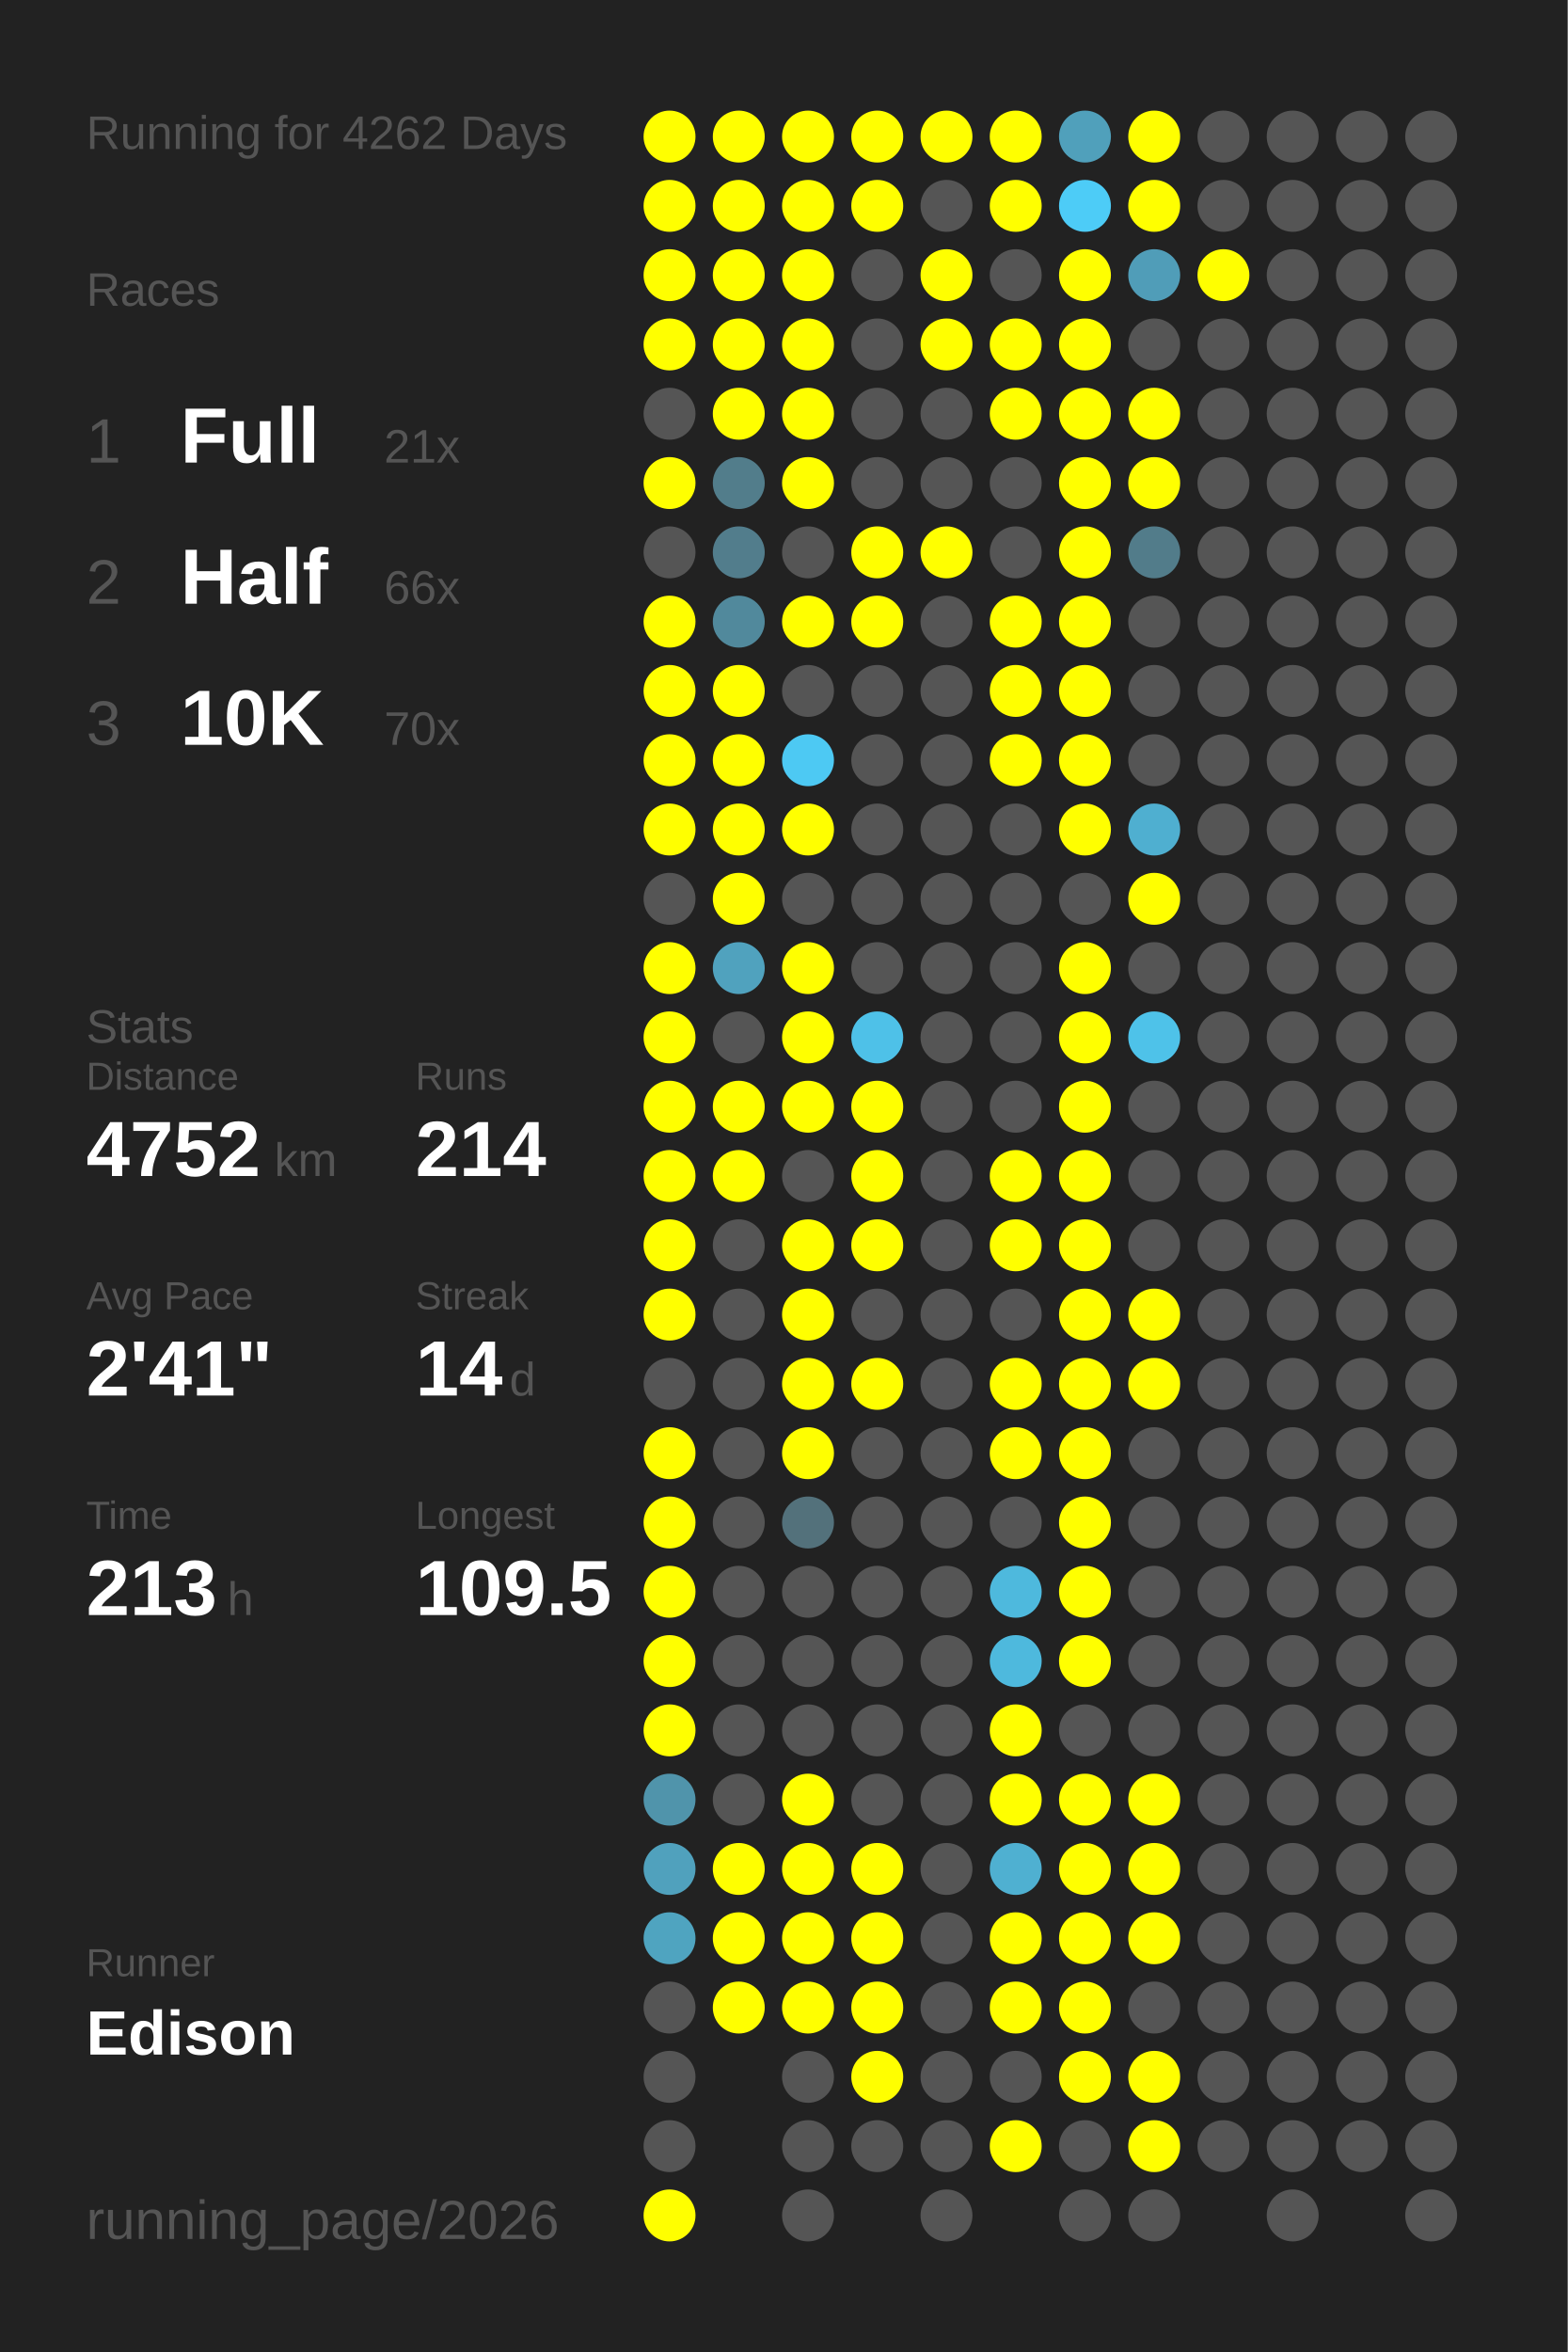
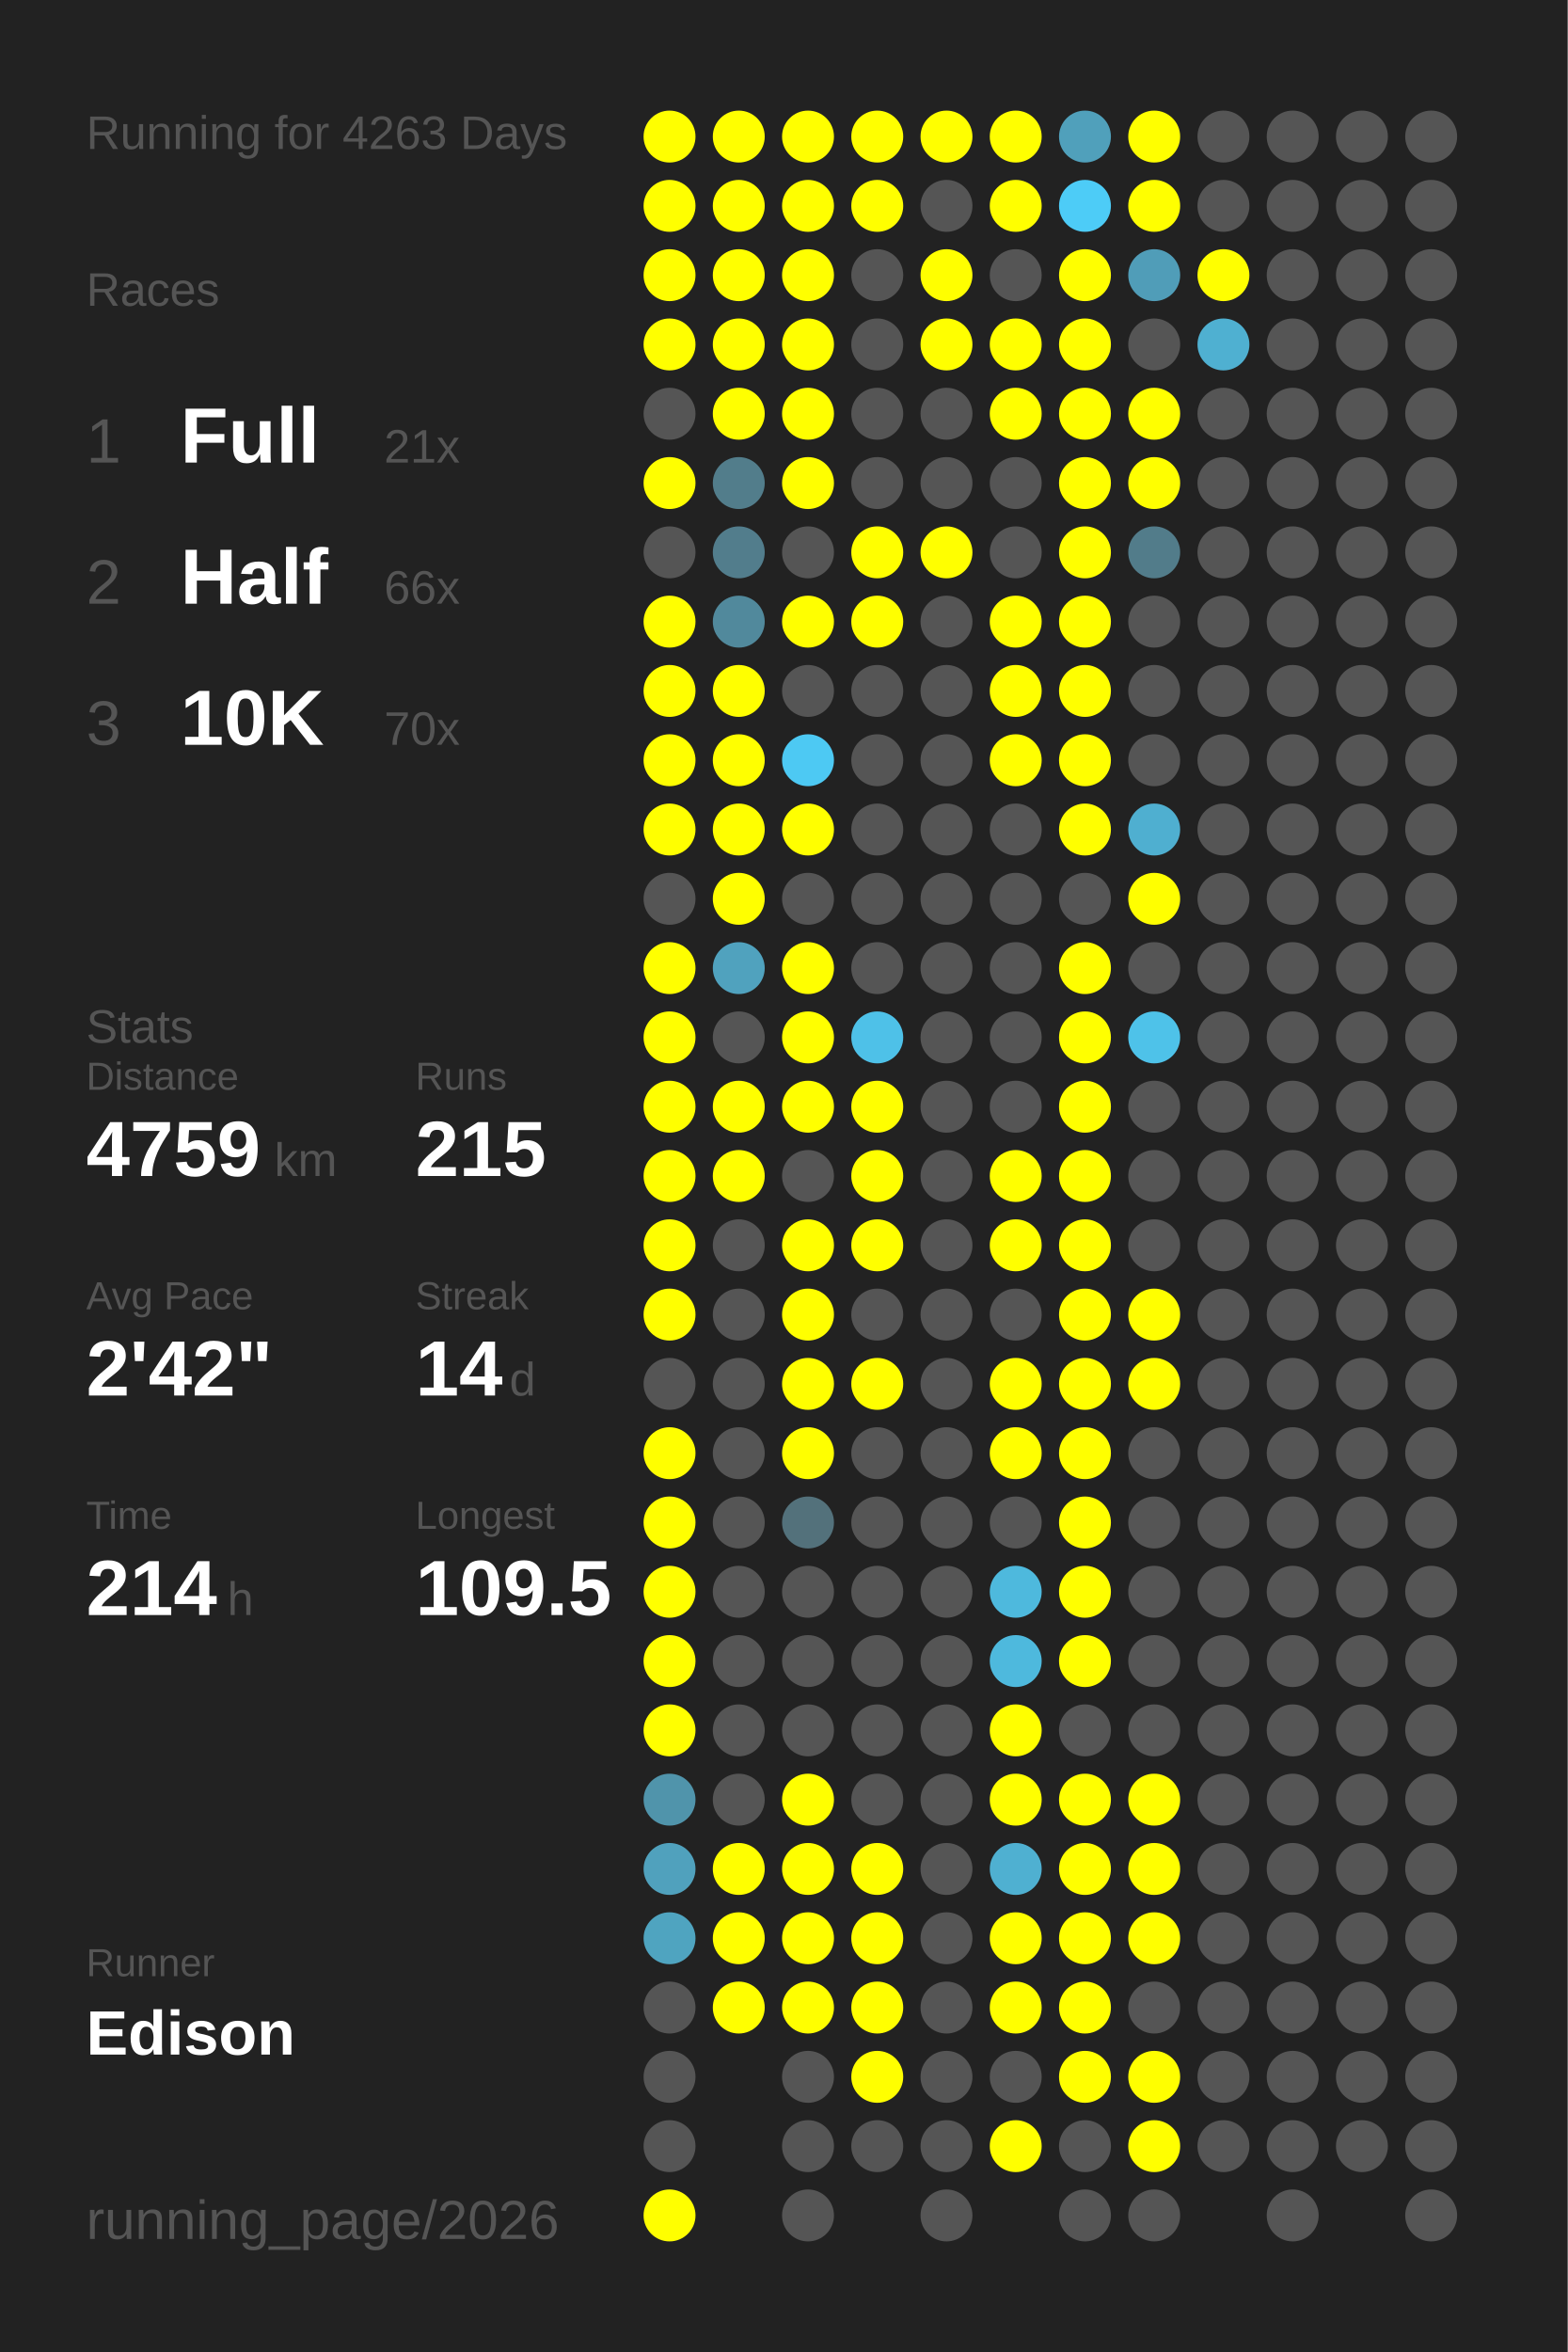
<svg xmlns="http://www.w3.org/2000/svg" baseProfile="full" height="300mm" version="1.1" viewBox="0,0,200,300" width="200mm">
  <defs />
  <rect fill="#222222" height="300" width="200" x="0" y="0" />
-   <text fill="#555555" style="font-size:6px; font-family:Arial;" x="11" y="19">Running for 4262 Days</text>
+   <text fill="#555555" style="font-size:6px; font-family:Arial;" x="11" y="19">Running for 4263 Days</text>
  <text fill="#555555" style="font-size:6px; font-family:Arial;" x="11" y="39">Races</text>
  <text fill="#555555" style="font-size:8px; font-family:Arial;" x="11" y="59">1</text>
  <text fill="#FFFFFF" style="font-size:10px; font-family:Arial; font-weight:bold;" x="23" y="59">Full</text>
  <text fill="#555555" style="font-size:6px; font-family:Arial;" x="49" y="59">21x</text>
  <text fill="#555555" style="font-size:8px; font-family:Arial;" x="11" y="77">2</text>
  <text fill="#FFFFFF" style="font-size:10px; font-family:Arial; font-weight:bold;" x="23" y="77">Half</text>
  <text fill="#555555" style="font-size:6px; font-family:Arial;" x="49" y="77">66x</text>
  <text fill="#555555" style="font-size:8px; font-family:Arial;" x="11" y="95">3</text>
  <text fill="#FFFFFF" style="font-size:10px; font-family:Arial; font-weight:bold;" x="23" y="95">10K</text>
  <text fill="#555555" style="font-size:6px; font-family:Arial;" x="49" y="95">70x</text>
  <text fill="#555555" style="font-size:6px; font-family:Arial;" x="11" y="133">Stats</text>
  <text fill="#555555" style="font-size:5px; font-family:Arial;" x="11" y="139">Distance</text>
-   <text fill="#FFFFFF" style="font-size:10px; font-family:Arial; font-weight:bold;" x="11" y="150">4752</text>
+   <text fill="#FFFFFF" style="font-size:10px; font-family:Arial; font-weight:bold;" x="11" y="150">4759</text>
  <text fill="#555555" style="font-size:6px; font-family:Arial;" x="35" y="150">km</text>
  <text fill="#555555" style="font-size:5px; font-family:Arial;" x="53" y="139">Runs</text>
-   <text fill="#FFFFFF" style="font-size:10px; font-family:Arial; font-weight:bold;" x="53" y="150">214</text>
+   <text fill="#FFFFFF" style="font-size:10px; font-family:Arial; font-weight:bold;" x="53" y="150">215</text>
  <text fill="#555555" style="font-size:5px; font-family:Arial;" x="11" y="167">Avg Pace</text>
-   <text fill="#FFFFFF" style="font-size:10px; font-family:Arial; font-weight:bold;" x="11" y="178">2'41"</text>
+   <text fill="#FFFFFF" style="font-size:10px; font-family:Arial; font-weight:bold;" x="11" y="178">2'42"</text>
  <text fill="#555555" style="font-size:5px; font-family:Arial;" x="53" y="167">Streak</text>
  <text fill="#FFFFFF" style="font-size:10px; font-family:Arial; font-weight:bold;" x="53" y="178">14</text>
  <text fill="#555555" style="font-size:6px; font-family:Arial;" x="65" y="178">d</text>
  <text fill="#555555" style="font-size:5px; font-family:Arial;" x="11" y="195">Time</text>
-   <text fill="#FFFFFF" style="font-size:10px; font-family:Arial; font-weight:bold;" x="11" y="206">213</text>
+   <text fill="#FFFFFF" style="font-size:10px; font-family:Arial; font-weight:bold;" x="11" y="206">214</text>
  <text fill="#555555" style="font-size:6px; font-family:Arial;" x="29" y="206">h</text>
  <text fill="#555555" style="font-size:5px; font-family:Arial;" x="53" y="195">Longest</text>
  <text fill="#FFFFFF" style="font-size:10px; font-family:Arial; font-weight:bold;" x="53" y="206">109.5</text>
  <text fill="#555555" style="font-size:5px; font-family:Arial;" x="11" y="252.065">Runner</text>
  <text fill="#FFFFFF" style="font-size:8px; font-family:Arial; font-weight:bold;" x="11" y="262.065">Edison</text>
  <text fill="#555555" style="font-size:7px; font-family:Arial;" x="11" y="285.581">running_page/2026</text>
  <circle cx="85.417" cy="17.419" fill="#FFFF00" r="3.312" />
  <circle cx="85.417" cy="26.258" fill="#FFFF00" r="3.312" />
  <circle cx="85.417" cy="35.097" fill="#FFFF00" r="3.312" />
  <circle cx="85.417" cy="43.935" fill="#FFFF00" r="3.312" />
  <circle cx="85.417" cy="52.774" fill="#555555" r="3.312" />
  <circle cx="85.417" cy="61.613" fill="#FFFF00" r="3.312" />
  <circle cx="85.417" cy="70.452" fill="#555555" r="3.312" />
  <circle cx="85.417" cy="79.29" fill="#FFFF00" r="3.312" />
  <circle cx="85.417" cy="88.129" fill="#FFFF00" r="3.312" />
  <circle cx="85.417" cy="96.968" fill="#FFFF00" r="3.312" />
  <circle cx="85.417" cy="105.806" fill="#FFFF00" r="3.312" />
  <circle cx="85.417" cy="114.645" fill="#555555" r="3.312" />
  <circle cx="85.417" cy="123.484" fill="#FFFF00" r="3.312" />
  <circle cx="85.417" cy="132.323" fill="#FFFF00" r="3.312" />
  <circle cx="85.417" cy="141.161" fill="#FFFF00" r="3.312" />
  <circle cx="85.417" cy="150" fill="#FFFF00" r="3.312" />
  <circle cx="85.417" cy="158.839" fill="#FFFF00" r="3.312" />
  <circle cx="85.417" cy="167.677" fill="#FFFF00" r="3.312" />
  <circle cx="85.417" cy="176.516" fill="#555555" r="3.312" />
  <circle cx="85.417" cy="185.355" fill="#FFFF00" r="3.312" />
  <circle cx="85.417" cy="194.194" fill="#FFFF00" r="3.312" />
  <circle cx="85.417" cy="203.032" fill="#FFFF00" r="3.312" />
  <circle cx="85.417" cy="211.871" fill="#FFFF00" r="3.312" />
  <circle cx="85.417" cy="220.71" fill="#FFFF00" r="3.312" />
  <circle cx="85.417" cy="229.548" fill="#5094ab" r="3.312" />
  <circle cx="85.417" cy="238.387" fill="#50a1bd" r="3.312" />
  <circle cx="85.417" cy="247.226" fill="#4fa4c0" r="3.312" />
  <circle cx="85.417" cy="256.065" fill="#555555" r="3.312" />
  <circle cx="85.417" cy="264.903" fill="#555555" r="3.312" />
  <circle cx="85.417" cy="273.742" fill="#555555" r="3.312" />
  <circle cx="85.417" cy="282.581" fill="#FFFF00" r="3.312" />
  <circle cx="94.25" cy="17.419" fill="#FFFF00" r="3.312" />
  <circle cx="94.25" cy="26.258" fill="#FFFF00" r="3.312" />
  <circle cx="94.25" cy="35.097" fill="#FFFF00" r="3.312" />
  <circle cx="94.25" cy="43.935" fill="#FFFF00" r="3.312" />
  <circle cx="94.25" cy="52.774" fill="#FFFF00" r="3.312" />
  <circle cx="94.25" cy="61.613" fill="#527d8b" r="3.312" />
  <circle cx="94.25" cy="70.452" fill="#527d8c" r="3.312" />
  <circle cx="94.25" cy="79.29" fill="#51899c" r="3.312" />
  <circle cx="94.25" cy="88.129" fill="#FFFF00" r="3.312" />
  <circle cx="94.25" cy="96.968" fill="#FFFF00" r="3.312" />
  <circle cx="94.25" cy="105.806" fill="#FFFF00" r="3.312" />
  <circle cx="94.25" cy="114.645" fill="#FFFF00" r="3.312" />
  <circle cx="94.25" cy="123.484" fill="#50a2be" r="3.312" />
  <circle cx="94.25" cy="132.323" fill="#555555" r="3.312" />
  <circle cx="94.25" cy="141.161" fill="#FFFF00" r="3.312" />
  <circle cx="94.25" cy="150" fill="#FFFF00" r="3.312" />
  <circle cx="94.25" cy="158.839" fill="#555555" r="3.312" />
  <circle cx="94.25" cy="167.677" fill="#555555" r="3.312" />
  <circle cx="94.25" cy="176.516" fill="#555555" r="3.312" />
  <circle cx="94.25" cy="185.355" fill="#555555" r="3.312" />
  <circle cx="94.25" cy="194.194" fill="#555555" r="3.312" />
  <circle cx="94.25" cy="203.032" fill="#555555" r="3.312" />
  <circle cx="94.25" cy="211.871" fill="#555555" r="3.312" />
  <circle cx="94.25" cy="220.71" fill="#555555" r="3.312" />
  <circle cx="94.25" cy="229.548" fill="#555555" r="3.312" />
  <circle cx="94.25" cy="238.387" fill="#FFFF00" r="3.312" />
  <circle cx="94.25" cy="247.226" fill="#FFFF00" r="3.312" />
  <circle cx="94.25" cy="256.065" fill="#FFFF00" r="3.312" />
  <circle cx="103.083" cy="17.419" fill="#FFFF00" r="3.312" />
  <circle cx="103.083" cy="26.258" fill="#FFFF00" r="3.312" />
  <circle cx="103.083" cy="35.097" fill="#FFFF00" r="3.312" />
  <circle cx="103.083" cy="43.935" fill="#FFFF00" r="3.312" />
  <circle cx="103.083" cy="52.774" fill="#FFFF00" r="3.312" />
  <circle cx="103.083" cy="61.613" fill="#FFFF00" r="3.312" />
  <circle cx="103.083" cy="70.452" fill="#555555" r="3.312" />
  <circle cx="103.083" cy="79.29" fill="#FFFF00" r="3.312" />
  <circle cx="103.083" cy="88.129" fill="#555555" r="3.312" />
  <circle cx="103.083" cy="96.968" fill="#4dc9f3" r="3.312" />
  <circle cx="103.083" cy="105.806" fill="#FFFF00" r="3.312" />
  <circle cx="103.083" cy="114.645" fill="#555555" r="3.312" />
  <circle cx="103.083" cy="123.484" fill="#FFFF00" r="3.312" />
  <circle cx="103.083" cy="132.323" fill="#FFFF00" r="3.312" />
  <circle cx="103.083" cy="141.161" fill="#FFFF00" r="3.312" />
  <circle cx="103.083" cy="150" fill="#555555" r="3.312" />
  <circle cx="103.083" cy="158.839" fill="#FFFF00" r="3.312" />
  <circle cx="103.083" cy="167.677" fill="#FFFF00" r="3.312" />
  <circle cx="103.083" cy="176.516" fill="#FFFF00" r="3.312" />
  <circle cx="103.083" cy="185.355" fill="#FFFF00" r="3.312" />
  <circle cx="103.083" cy="194.194" fill="#53717b" r="3.312" />
  <circle cx="103.083" cy="203.032" fill="#555555" r="3.312" />
  <circle cx="103.083" cy="211.871" fill="#555555" r="3.312" />
  <circle cx="103.083" cy="220.71" fill="#555555" r="3.312" />
  <circle cx="103.083" cy="229.548" fill="#FFFF00" r="3.312" />
  <circle cx="103.083" cy="238.387" fill="#FFFF00" r="3.312" />
  <circle cx="103.083" cy="247.226" fill="#FFFF00" r="3.312" />
  <circle cx="103.083" cy="256.065" fill="#FFFF00" r="3.312" />
  <circle cx="103.083" cy="264.903" fill="#555555" r="3.312" />
  <circle cx="103.083" cy="273.742" fill="#555555" r="3.312" />
  <circle cx="103.083" cy="282.581" fill="#555555" r="3.312" />
  <circle cx="111.917" cy="17.419" fill="#FFFF00" r="3.312" />
  <circle cx="111.917" cy="26.258" fill="#FFFF00" r="3.312" />
  <circle cx="111.917" cy="35.097" fill="#555555" r="3.312" />
  <circle cx="111.917" cy="43.935" fill="#555555" r="3.312" />
  <circle cx="111.917" cy="52.774" fill="#555555" r="3.312" />
  <circle cx="111.917" cy="61.613" fill="#555555" r="3.312" />
  <circle cx="111.917" cy="70.452" fill="#FFFF00" r="3.312" />
  <circle cx="111.917" cy="79.29" fill="#FFFF00" r="3.312" />
  <circle cx="111.917" cy="88.129" fill="#555555" r="3.312" />
  <circle cx="111.917" cy="96.968" fill="#555555" r="3.312" />
  <circle cx="111.917" cy="105.806" fill="#555555" r="3.312" />
  <circle cx="111.917" cy="114.645" fill="#555555" r="3.312" />
  <circle cx="111.917" cy="123.484" fill="#555555" r="3.312" />
  <circle cx="111.917" cy="132.323" fill="#4ec1e8" r="3.312" />
  <circle cx="111.917" cy="141.161" fill="#FFFF00" r="3.312" />
  <circle cx="111.917" cy="150" fill="#FFFF00" r="3.312" />
  <circle cx="111.917" cy="158.839" fill="#FFFF00" r="3.312" />
  <circle cx="111.917" cy="167.677" fill="#555555" r="3.312" />
  <circle cx="111.917" cy="176.516" fill="#FFFF00" r="3.312" />
  <circle cx="111.917" cy="185.355" fill="#555555" r="3.312" />
  <circle cx="111.917" cy="194.194" fill="#555555" r="3.312" />
  <circle cx="111.917" cy="203.032" fill="#555555" r="3.312" />
  <circle cx="111.917" cy="211.871" fill="#555555" r="3.312" />
  <circle cx="111.917" cy="220.71" fill="#555555" r="3.312" />
  <circle cx="111.917" cy="229.548" fill="#555555" r="3.312" />
  <circle cx="111.917" cy="238.387" fill="#FFFF00" r="3.312" />
  <circle cx="111.917" cy="247.226" fill="#FFFF00" r="3.312" />
  <circle cx="111.917" cy="256.065" fill="#FFFF00" r="3.312" />
  <circle cx="111.917" cy="264.903" fill="#FFFF00" r="3.312" />
  <circle cx="111.917" cy="273.742" fill="#555555" r="3.312" />
  <circle cx="120.75" cy="17.419" fill="#FFFF00" r="3.312" />
  <circle cx="120.75" cy="26.258" fill="#555555" r="3.312" />
  <circle cx="120.75" cy="35.097" fill="#FFFF00" r="3.312" />
  <circle cx="120.75" cy="43.935" fill="#FFFF00" r="3.312" />
  <circle cx="120.75" cy="52.774" fill="#555555" r="3.312" />
  <circle cx="120.75" cy="61.613" fill="#555555" r="3.312" />
  <circle cx="120.75" cy="70.452" fill="#FFFF00" r="3.312" />
  <circle cx="120.75" cy="79.29" fill="#555555" r="3.312" />
  <circle cx="120.75" cy="88.129" fill="#555555" r="3.312" />
  <circle cx="120.75" cy="96.968" fill="#555555" r="3.312" />
  <circle cx="120.75" cy="105.806" fill="#555555" r="3.312" />
  <circle cx="120.75" cy="114.645" fill="#555555" r="3.312" />
  <circle cx="120.75" cy="123.484" fill="#555555" r="3.312" />
  <circle cx="120.75" cy="132.323" fill="#555555" r="3.312" />
  <circle cx="120.75" cy="141.161" fill="#555555" r="3.312" />
  <circle cx="120.75" cy="150" fill="#555555" r="3.312" />
  <circle cx="120.75" cy="158.839" fill="#555555" r="3.312" />
  <circle cx="120.75" cy="167.677" fill="#555555" r="3.312" />
  <circle cx="120.75" cy="176.516" fill="#555555" r="3.312" />
  <circle cx="120.75" cy="185.355" fill="#555555" r="3.312" />
  <circle cx="120.75" cy="194.194" fill="#555555" r="3.312" />
  <circle cx="120.75" cy="203.032" fill="#555555" r="3.312" />
  <circle cx="120.75" cy="211.871" fill="#555555" r="3.312" />
  <circle cx="120.75" cy="220.71" fill="#555555" r="3.312" />
  <circle cx="120.75" cy="229.548" fill="#555555" r="3.312" />
  <circle cx="120.75" cy="238.387" fill="#555555" r="3.312" />
  <circle cx="120.75" cy="247.226" fill="#555555" r="3.312" />
  <circle cx="120.75" cy="256.065" fill="#555555" r="3.312" />
  <circle cx="120.75" cy="264.903" fill="#555555" r="3.312" />
  <circle cx="120.75" cy="273.742" fill="#555555" r="3.312" />
  <circle cx="120.75" cy="282.581" fill="#555555" r="3.312" />
  <circle cx="129.583" cy="17.419" fill="#FFFF00" r="3.312" />
  <circle cx="129.583" cy="26.258" fill="#FFFF00" r="3.312" />
  <circle cx="129.583" cy="35.097" fill="#555555" r="3.312" />
  <circle cx="129.583" cy="43.935" fill="#FFFF00" r="3.312" />
  <circle cx="129.583" cy="52.774" fill="#FFFF00" r="3.312" />
  <circle cx="129.583" cy="61.613" fill="#555555" r="3.312" />
  <circle cx="129.583" cy="70.452" fill="#555555" r="3.312" />
  <circle cx="129.583" cy="79.29" fill="#FFFF00" r="3.312" />
  <circle cx="129.583" cy="88.129" fill="#FFFF00" r="3.312" />
  <circle cx="129.583" cy="96.968" fill="#FFFF00" r="3.312" />
  <circle cx="129.583" cy="105.806" fill="#555555" r="3.312" />
  <circle cx="129.583" cy="114.645" fill="#555555" r="3.312" />
  <circle cx="129.583" cy="123.484" fill="#555555" r="3.312" />
  <circle cx="129.583" cy="132.323" fill="#555555" r="3.312" />
  <circle cx="129.583" cy="141.161" fill="#555555" r="3.312" />
  <circle cx="129.583" cy="150" fill="#FFFF00" r="3.312" />
  <circle cx="129.583" cy="158.839" fill="#FFFF00" r="3.312" />
  <circle cx="129.583" cy="167.677" fill="#555555" r="3.312" />
  <circle cx="129.583" cy="176.516" fill="#FFFF00" r="3.312" />
  <circle cx="129.583" cy="185.355" fill="#FFFF00" r="3.312" />
  <circle cx="129.583" cy="194.194" fill="#555555" r="3.312" />
  <circle cx="129.583" cy="203.032" fill="#4eb9dd" r="3.312" />
  <circle cx="129.583" cy="211.871" fill="#4eb9dd" r="3.312" />
  <circle cx="129.583" cy="220.71" fill="#FFFF00" r="3.312" />
  <circle cx="129.583" cy="229.548" fill="#FFFF00" r="3.312" />
  <circle cx="129.583" cy="238.387" fill="#4fb0d1" r="3.312" />
  <circle cx="129.583" cy="247.226" fill="#FFFF00" r="3.312" />
  <circle cx="129.583" cy="256.065" fill="#FFFF00" r="3.312" />
  <circle cx="129.583" cy="264.903" fill="#555555" r="3.312" />
  <circle cx="129.583" cy="273.742" fill="#FFFF00" r="3.312" />
  <circle cx="138.417" cy="17.419" fill="#50a0bb" r="3.312" />
  <circle cx="138.417" cy="26.258" fill="#4dccf7" r="3.312" />
  <circle cx="138.417" cy="35.097" fill="#FFFF00" r="3.312" />
  <circle cx="138.417" cy="43.935" fill="#FFFF00" r="3.312" />
  <circle cx="138.417" cy="52.774" fill="#FFFF00" r="3.312" />
  <circle cx="138.417" cy="61.613" fill="#FFFF00" r="3.312" />
  <circle cx="138.417" cy="70.452" fill="#FFFF00" r="3.312" />
  <circle cx="138.417" cy="79.29" fill="#FFFF00" r="3.312" />
  <circle cx="138.417" cy="88.129" fill="#FFFF00" r="3.312" />
  <circle cx="138.417" cy="96.968" fill="#FFFF00" r="3.312" />
  <circle cx="138.417" cy="105.806" fill="#FFFF00" r="3.312" />
  <circle cx="138.417" cy="114.645" fill="#555555" r="3.312" />
  <circle cx="138.417" cy="123.484" fill="#FFFF00" r="3.312" />
  <circle cx="138.417" cy="132.323" fill="#FFFF00" r="3.312" />
  <circle cx="138.417" cy="141.161" fill="#FFFF00" r="3.312" />
  <circle cx="138.417" cy="150" fill="#FFFF00" r="3.312" />
  <circle cx="138.417" cy="158.839" fill="#FFFF00" r="3.312" />
  <circle cx="138.417" cy="167.677" fill="#FFFF00" r="3.312" />
  <circle cx="138.417" cy="176.516" fill="#FFFF00" r="3.312" />
  <circle cx="138.417" cy="185.355" fill="#FFFF00" r="3.312" />
  <circle cx="138.417" cy="194.194" fill="#FFFF00" r="3.312" />
  <circle cx="138.417" cy="203.032" fill="#FFFF00" r="3.312" />
  <circle cx="138.417" cy="211.871" fill="#FFFF00" r="3.312" />
  <circle cx="138.417" cy="220.71" fill="#555555" r="3.312" />
  <circle cx="138.417" cy="229.548" fill="#FFFF00" r="3.312" />
  <circle cx="138.417" cy="238.387" fill="#FFFF00" r="3.312" />
  <circle cx="138.417" cy="247.226" fill="#FFFF00" r="3.312" />
  <circle cx="138.417" cy="256.065" fill="#FFFF00" r="3.312" />
  <circle cx="138.417" cy="264.903" fill="#FFFF00" r="3.312" />
  <circle cx="138.417" cy="273.742" fill="#555555" r="3.312" />
  <circle cx="138.417" cy="282.581" fill="#555555" r="3.312" />
  <circle cx="147.25" cy="17.419" fill="#FFFF00" r="3.312" />
  <circle cx="147.25" cy="26.258" fill="#FFFF00" r="3.312" />
  <circle cx="147.25" cy="35.097" fill="#509db8" r="3.312" />
  <circle cx="147.25" cy="43.935" fill="#555555" r="3.312" />
  <circle cx="147.25" cy="52.774" fill="#FFFF00" r="3.312" />
  <circle cx="147.25" cy="61.613" fill="#FFFF00" r="3.312" />
  <circle cx="147.25" cy="70.452" fill="#527c8a" r="3.312" />
  <circle cx="147.25" cy="79.29" fill="#555555" r="3.312" />
  <circle cx="147.25" cy="88.129" fill="#555555" r="3.312" />
  <circle cx="147.25" cy="96.968" fill="#555555" r="3.312" />
  <circle cx="147.25" cy="105.806" fill="#4fafd0" r="3.312" />
  <circle cx="147.25" cy="114.645" fill="#FFFF00" r="3.312" />
  <circle cx="147.25" cy="123.484" fill="#555555" r="3.312" />
  <circle cx="147.25" cy="132.323" fill="#4ec2e9" r="3.312" />
  <circle cx="147.25" cy="141.161" fill="#555555" r="3.312" />
  <circle cx="147.25" cy="150" fill="#555555" r="3.312" />
  <circle cx="147.25" cy="158.839" fill="#555555" r="3.312" />
  <circle cx="147.25" cy="167.677" fill="#FFFF00" r="3.312" />
  <circle cx="147.25" cy="176.516" fill="#FFFF00" r="3.312" />
  <circle cx="147.25" cy="185.355" fill="#555555" r="3.312" />
  <circle cx="147.25" cy="194.194" fill="#555555" r="3.312" />
  <circle cx="147.25" cy="203.032" fill="#555555" r="3.312" />
  <circle cx="147.25" cy="211.871" fill="#555555" r="3.312" />
  <circle cx="147.25" cy="220.71" fill="#555555" r="3.312" />
  <circle cx="147.25" cy="229.548" fill="#FFFF00" r="3.312" />
  <circle cx="147.25" cy="238.387" fill="#FFFF00" r="3.312" />
  <circle cx="147.25" cy="247.226" fill="#FFFF00" r="3.312" />
  <circle cx="147.25" cy="256.065" fill="#555555" r="3.312" />
  <circle cx="147.25" cy="264.903" fill="#FFFF00" r="3.312" />
  <circle cx="147.25" cy="273.742" fill="#FFFF00" r="3.312" />
  <circle cx="147.25" cy="282.581" fill="#555555" r="3.312" />
  <circle cx="156.083" cy="17.419" fill="#555555" r="3.312" />
  <circle cx="156.083" cy="26.258" fill="#555555" r="3.312" />
  <circle cx="156.083" cy="35.097" fill="#FFFF00" r="3.312" />
-   <circle cx="156.083" cy="43.935" fill="#555555" r="3.312" />
+   <circle cx="156.083" cy="43.935" fill="#4fb0d1" r="3.312" />
  <circle cx="156.083" cy="52.774" fill="#555555" r="3.312" />
  <circle cx="156.083" cy="61.613" fill="#555555" r="3.312" />
  <circle cx="156.083" cy="70.452" fill="#555555" r="3.312" />
  <circle cx="156.083" cy="79.29" fill="#555555" r="3.312" />
  <circle cx="156.083" cy="88.129" fill="#555555" r="3.312" />
  <circle cx="156.083" cy="96.968" fill="#555555" r="3.312" />
  <circle cx="156.083" cy="105.806" fill="#555555" r="3.312" />
  <circle cx="156.083" cy="114.645" fill="#555555" r="3.312" />
  <circle cx="156.083" cy="123.484" fill="#555555" r="3.312" />
  <circle cx="156.083" cy="132.323" fill="#555555" r="3.312" />
  <circle cx="156.083" cy="141.161" fill="#555555" r="3.312" />
  <circle cx="156.083" cy="150" fill="#555555" r="3.312" />
  <circle cx="156.083" cy="158.839" fill="#555555" r="3.312" />
  <circle cx="156.083" cy="167.677" fill="#555555" r="3.312" />
  <circle cx="156.083" cy="176.516" fill="#555555" r="3.312" />
  <circle cx="156.083" cy="185.355" fill="#555555" r="3.312" />
  <circle cx="156.083" cy="194.194" fill="#555555" r="3.312" />
  <circle cx="156.083" cy="203.032" fill="#555555" r="3.312" />
  <circle cx="156.083" cy="211.871" fill="#555555" r="3.312" />
  <circle cx="156.083" cy="220.71" fill="#555555" r="3.312" />
  <circle cx="156.083" cy="229.548" fill="#555555" r="3.312" />
  <circle cx="156.083" cy="238.387" fill="#555555" r="3.312" />
  <circle cx="156.083" cy="247.226" fill="#555555" r="3.312" />
  <circle cx="156.083" cy="256.065" fill="#555555" r="3.312" />
  <circle cx="156.083" cy="264.903" fill="#555555" r="3.312" />
  <circle cx="156.083" cy="273.742" fill="#555555" r="3.312" />
  <circle cx="164.917" cy="17.419" fill="#555555" r="3.312" />
  <circle cx="164.917" cy="26.258" fill="#555555" r="3.312" />
  <circle cx="164.917" cy="35.097" fill="#555555" r="3.312" />
  <circle cx="164.917" cy="43.935" fill="#555555" r="3.312" />
  <circle cx="164.917" cy="52.774" fill="#555555" r="3.312" />
  <circle cx="164.917" cy="61.613" fill="#555555" r="3.312" />
  <circle cx="164.917" cy="70.452" fill="#555555" r="3.312" />
  <circle cx="164.917" cy="79.29" fill="#555555" r="3.312" />
  <circle cx="164.917" cy="88.129" fill="#555555" r="3.312" />
  <circle cx="164.917" cy="96.968" fill="#555555" r="3.312" />
  <circle cx="164.917" cy="105.806" fill="#555555" r="3.312" />
  <circle cx="164.917" cy="114.645" fill="#555555" r="3.312" />
  <circle cx="164.917" cy="123.484" fill="#555555" r="3.312" />
  <circle cx="164.917" cy="132.323" fill="#555555" r="3.312" />
  <circle cx="164.917" cy="141.161" fill="#555555" r="3.312" />
  <circle cx="164.917" cy="150" fill="#555555" r="3.312" />
  <circle cx="164.917" cy="158.839" fill="#555555" r="3.312" />
  <circle cx="164.917" cy="167.677" fill="#555555" r="3.312" />
  <circle cx="164.917" cy="176.516" fill="#555555" r="3.312" />
  <circle cx="164.917" cy="185.355" fill="#555555" r="3.312" />
  <circle cx="164.917" cy="194.194" fill="#555555" r="3.312" />
  <circle cx="164.917" cy="203.032" fill="#555555" r="3.312" />
  <circle cx="164.917" cy="211.871" fill="#555555" r="3.312" />
  <circle cx="164.917" cy="220.71" fill="#555555" r="3.312" />
  <circle cx="164.917" cy="229.548" fill="#555555" r="3.312" />
  <circle cx="164.917" cy="238.387" fill="#555555" r="3.312" />
  <circle cx="164.917" cy="247.226" fill="#555555" r="3.312" />
  <circle cx="164.917" cy="256.065" fill="#555555" r="3.312" />
  <circle cx="164.917" cy="264.903" fill="#555555" r="3.312" />
  <circle cx="164.917" cy="273.742" fill="#555555" r="3.312" />
  <circle cx="164.917" cy="282.581" fill="#555555" r="3.312" />
  <circle cx="173.75" cy="17.419" fill="#555555" r="3.312" />
  <circle cx="173.75" cy="26.258" fill="#555555" r="3.312" />
  <circle cx="173.75" cy="35.097" fill="#555555" r="3.312" />
  <circle cx="173.75" cy="43.935" fill="#555555" r="3.312" />
  <circle cx="173.75" cy="52.774" fill="#555555" r="3.312" />
  <circle cx="173.75" cy="61.613" fill="#555555" r="3.312" />
  <circle cx="173.75" cy="70.452" fill="#555555" r="3.312" />
  <circle cx="173.75" cy="79.29" fill="#555555" r="3.312" />
  <circle cx="173.75" cy="88.129" fill="#555555" r="3.312" />
  <circle cx="173.75" cy="96.968" fill="#555555" r="3.312" />
  <circle cx="173.75" cy="105.806" fill="#555555" r="3.312" />
  <circle cx="173.75" cy="114.645" fill="#555555" r="3.312" />
  <circle cx="173.75" cy="123.484" fill="#555555" r="3.312" />
  <circle cx="173.75" cy="132.323" fill="#555555" r="3.312" />
  <circle cx="173.75" cy="141.161" fill="#555555" r="3.312" />
  <circle cx="173.75" cy="150" fill="#555555" r="3.312" />
  <circle cx="173.75" cy="158.839" fill="#555555" r="3.312" />
  <circle cx="173.75" cy="167.677" fill="#555555" r="3.312" />
  <circle cx="173.75" cy="176.516" fill="#555555" r="3.312" />
  <circle cx="173.75" cy="185.355" fill="#555555" r="3.312" />
  <circle cx="173.75" cy="194.194" fill="#555555" r="3.312" />
  <circle cx="173.75" cy="203.032" fill="#555555" r="3.312" />
  <circle cx="173.75" cy="211.871" fill="#555555" r="3.312" />
  <circle cx="173.75" cy="220.71" fill="#555555" r="3.312" />
  <circle cx="173.75" cy="229.548" fill="#555555" r="3.312" />
  <circle cx="173.75" cy="238.387" fill="#555555" r="3.312" />
  <circle cx="173.75" cy="247.226" fill="#555555" r="3.312" />
  <circle cx="173.75" cy="256.065" fill="#555555" r="3.312" />
  <circle cx="173.75" cy="264.903" fill="#555555" r="3.312" />
  <circle cx="173.75" cy="273.742" fill="#555555" r="3.312" />
  <circle cx="182.583" cy="17.419" fill="#555555" r="3.312" />
  <circle cx="182.583" cy="26.258" fill="#555555" r="3.312" />
  <circle cx="182.583" cy="35.097" fill="#555555" r="3.312" />
  <circle cx="182.583" cy="43.935" fill="#555555" r="3.312" />
  <circle cx="182.583" cy="52.774" fill="#555555" r="3.312" />
  <circle cx="182.583" cy="61.613" fill="#555555" r="3.312" />
  <circle cx="182.583" cy="70.452" fill="#555555" r="3.312" />
  <circle cx="182.583" cy="79.29" fill="#555555" r="3.312" />
  <circle cx="182.583" cy="88.129" fill="#555555" r="3.312" />
  <circle cx="182.583" cy="96.968" fill="#555555" r="3.312" />
  <circle cx="182.583" cy="105.806" fill="#555555" r="3.312" />
  <circle cx="182.583" cy="114.645" fill="#555555" r="3.312" />
  <circle cx="182.583" cy="123.484" fill="#555555" r="3.312" />
  <circle cx="182.583" cy="132.323" fill="#555555" r="3.312" />
  <circle cx="182.583" cy="141.161" fill="#555555" r="3.312" />
  <circle cx="182.583" cy="150" fill="#555555" r="3.312" />
  <circle cx="182.583" cy="158.839" fill="#555555" r="3.312" />
  <circle cx="182.583" cy="167.677" fill="#555555" r="3.312" />
  <circle cx="182.583" cy="176.516" fill="#555555" r="3.312" />
  <circle cx="182.583" cy="185.355" fill="#555555" r="3.312" />
  <circle cx="182.583" cy="194.194" fill="#555555" r="3.312" />
  <circle cx="182.583" cy="203.032" fill="#555555" r="3.312" />
  <circle cx="182.583" cy="211.871" fill="#555555" r="3.312" />
  <circle cx="182.583" cy="220.71" fill="#555555" r="3.312" />
  <circle cx="182.583" cy="229.548" fill="#555555" r="3.312" />
  <circle cx="182.583" cy="238.387" fill="#555555" r="3.312" />
  <circle cx="182.583" cy="247.226" fill="#555555" r="3.312" />
  <circle cx="182.583" cy="256.065" fill="#555555" r="3.312" />
  <circle cx="182.583" cy="264.903" fill="#555555" r="3.312" />
  <circle cx="182.583" cy="273.742" fill="#555555" r="3.312" />
  <circle cx="182.583" cy="282.581" fill="#555555" r="3.312" />
</svg>
